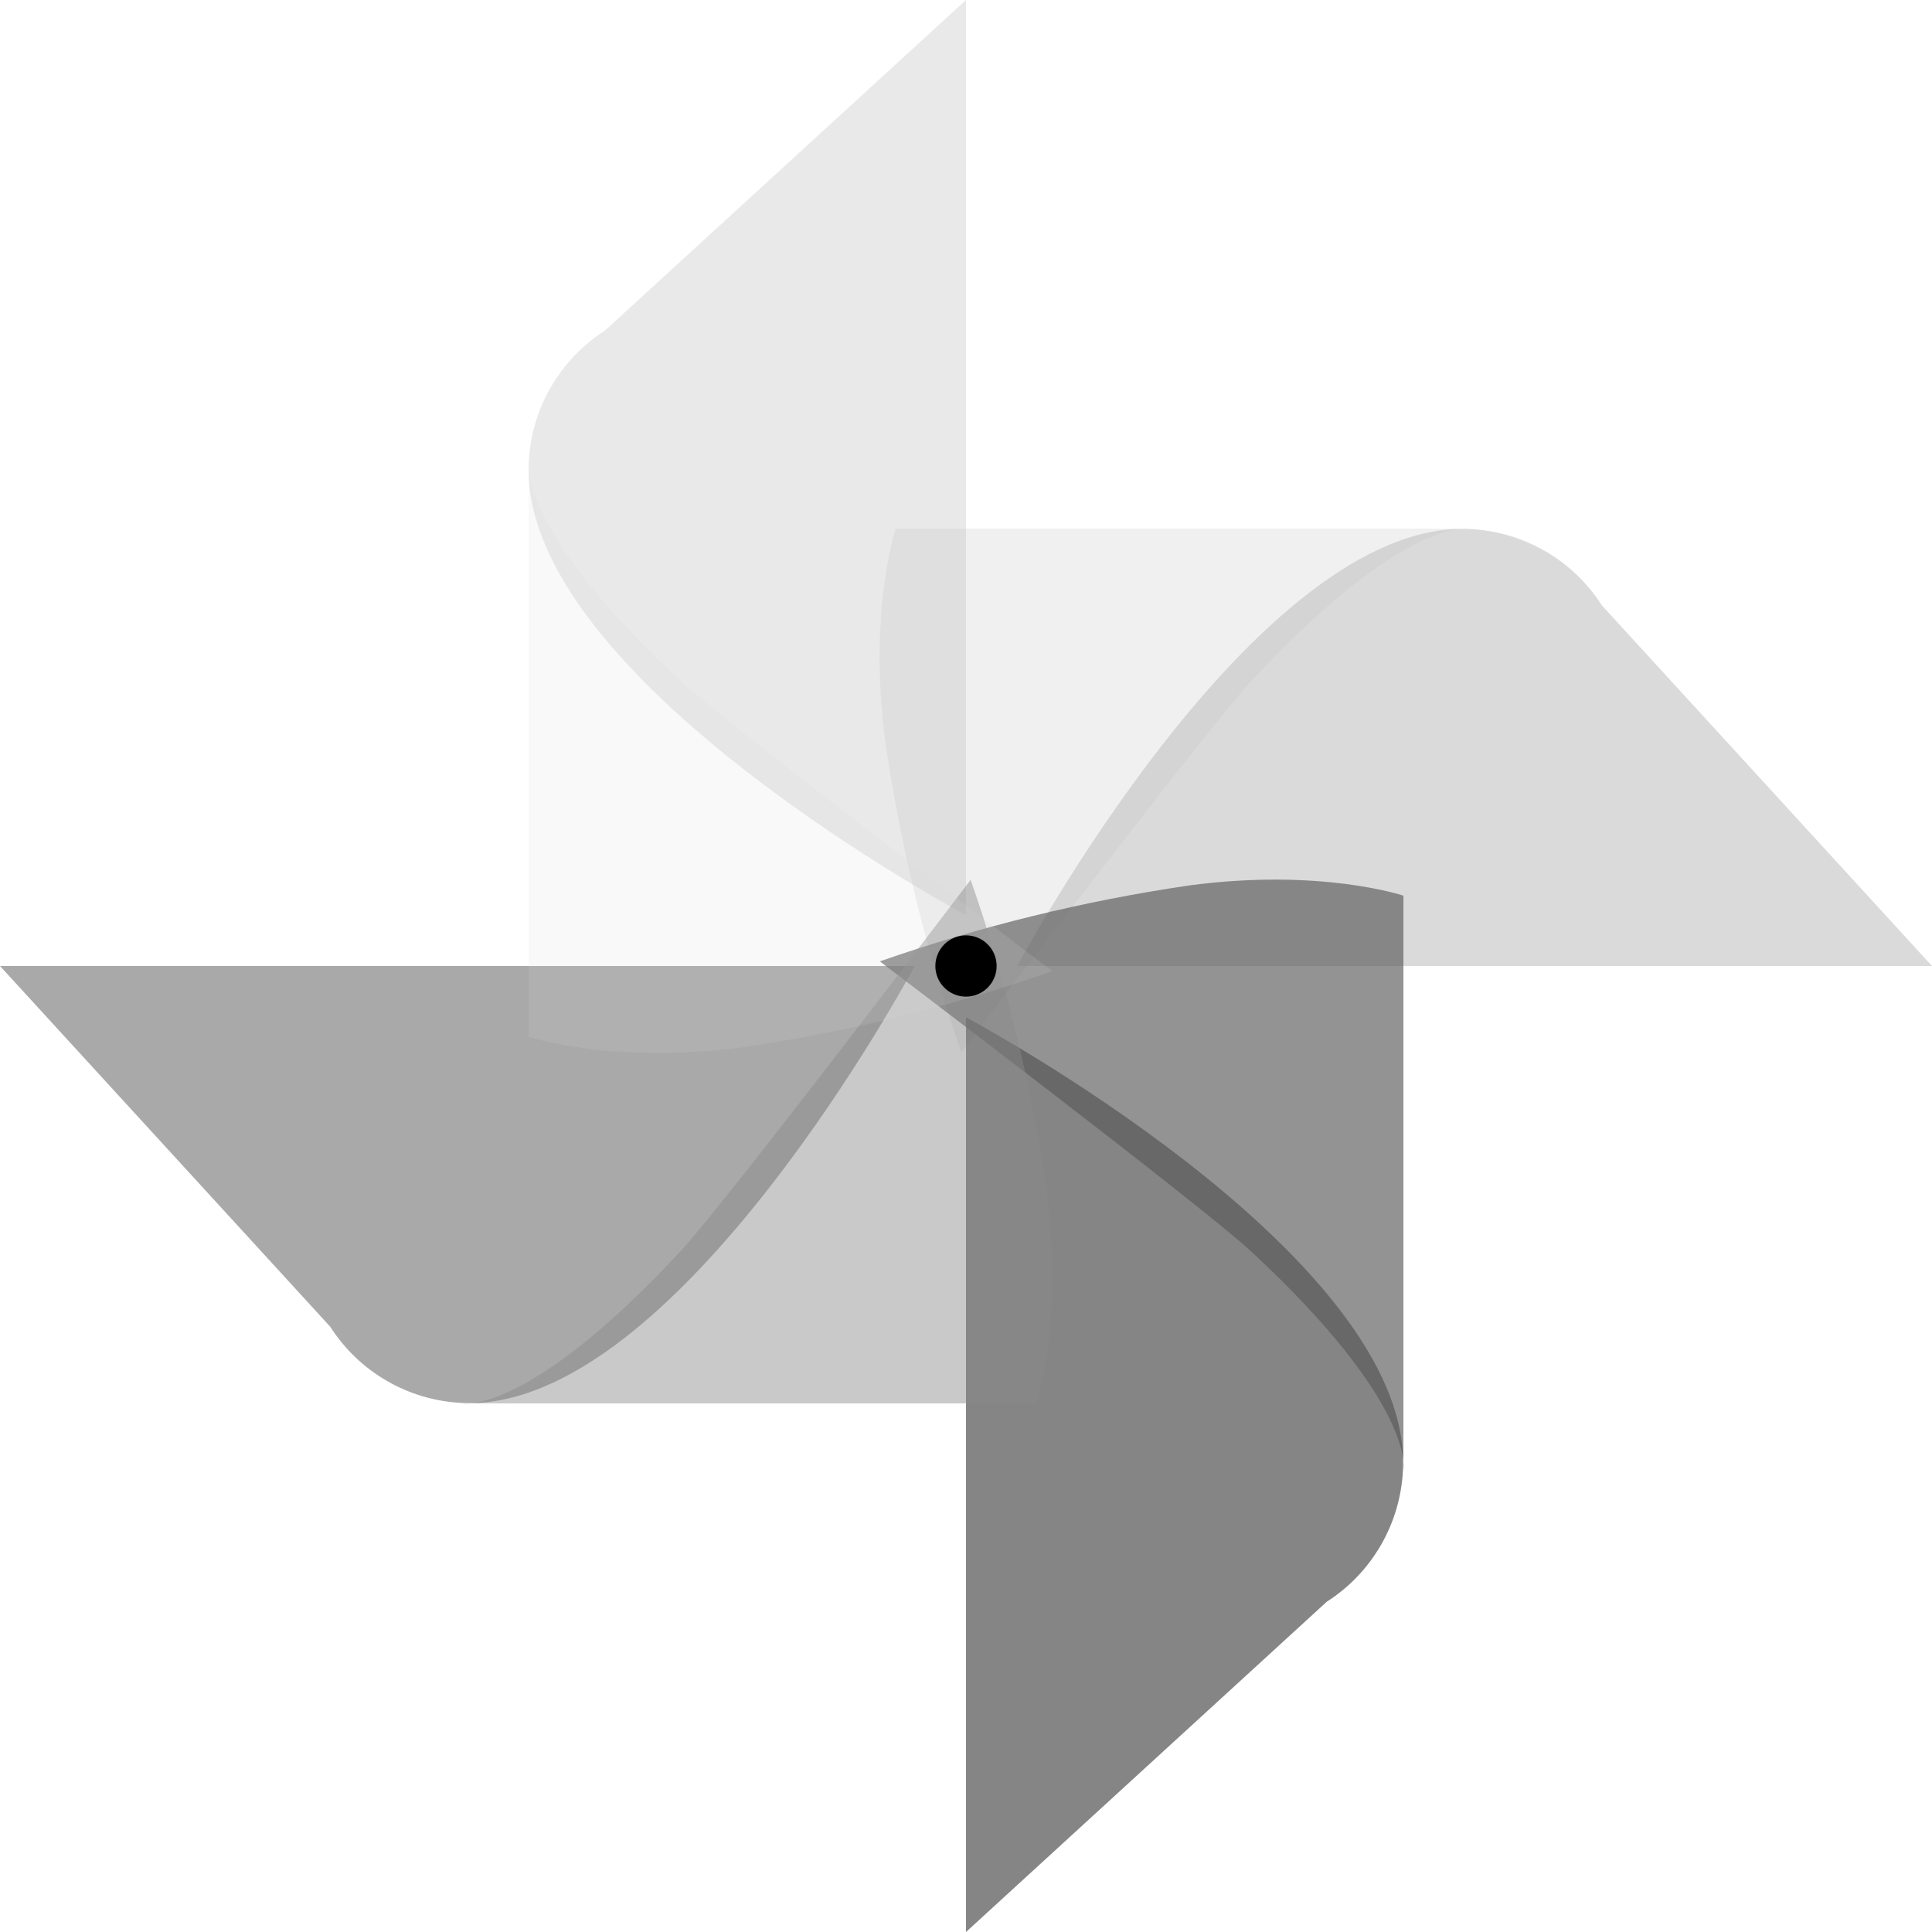
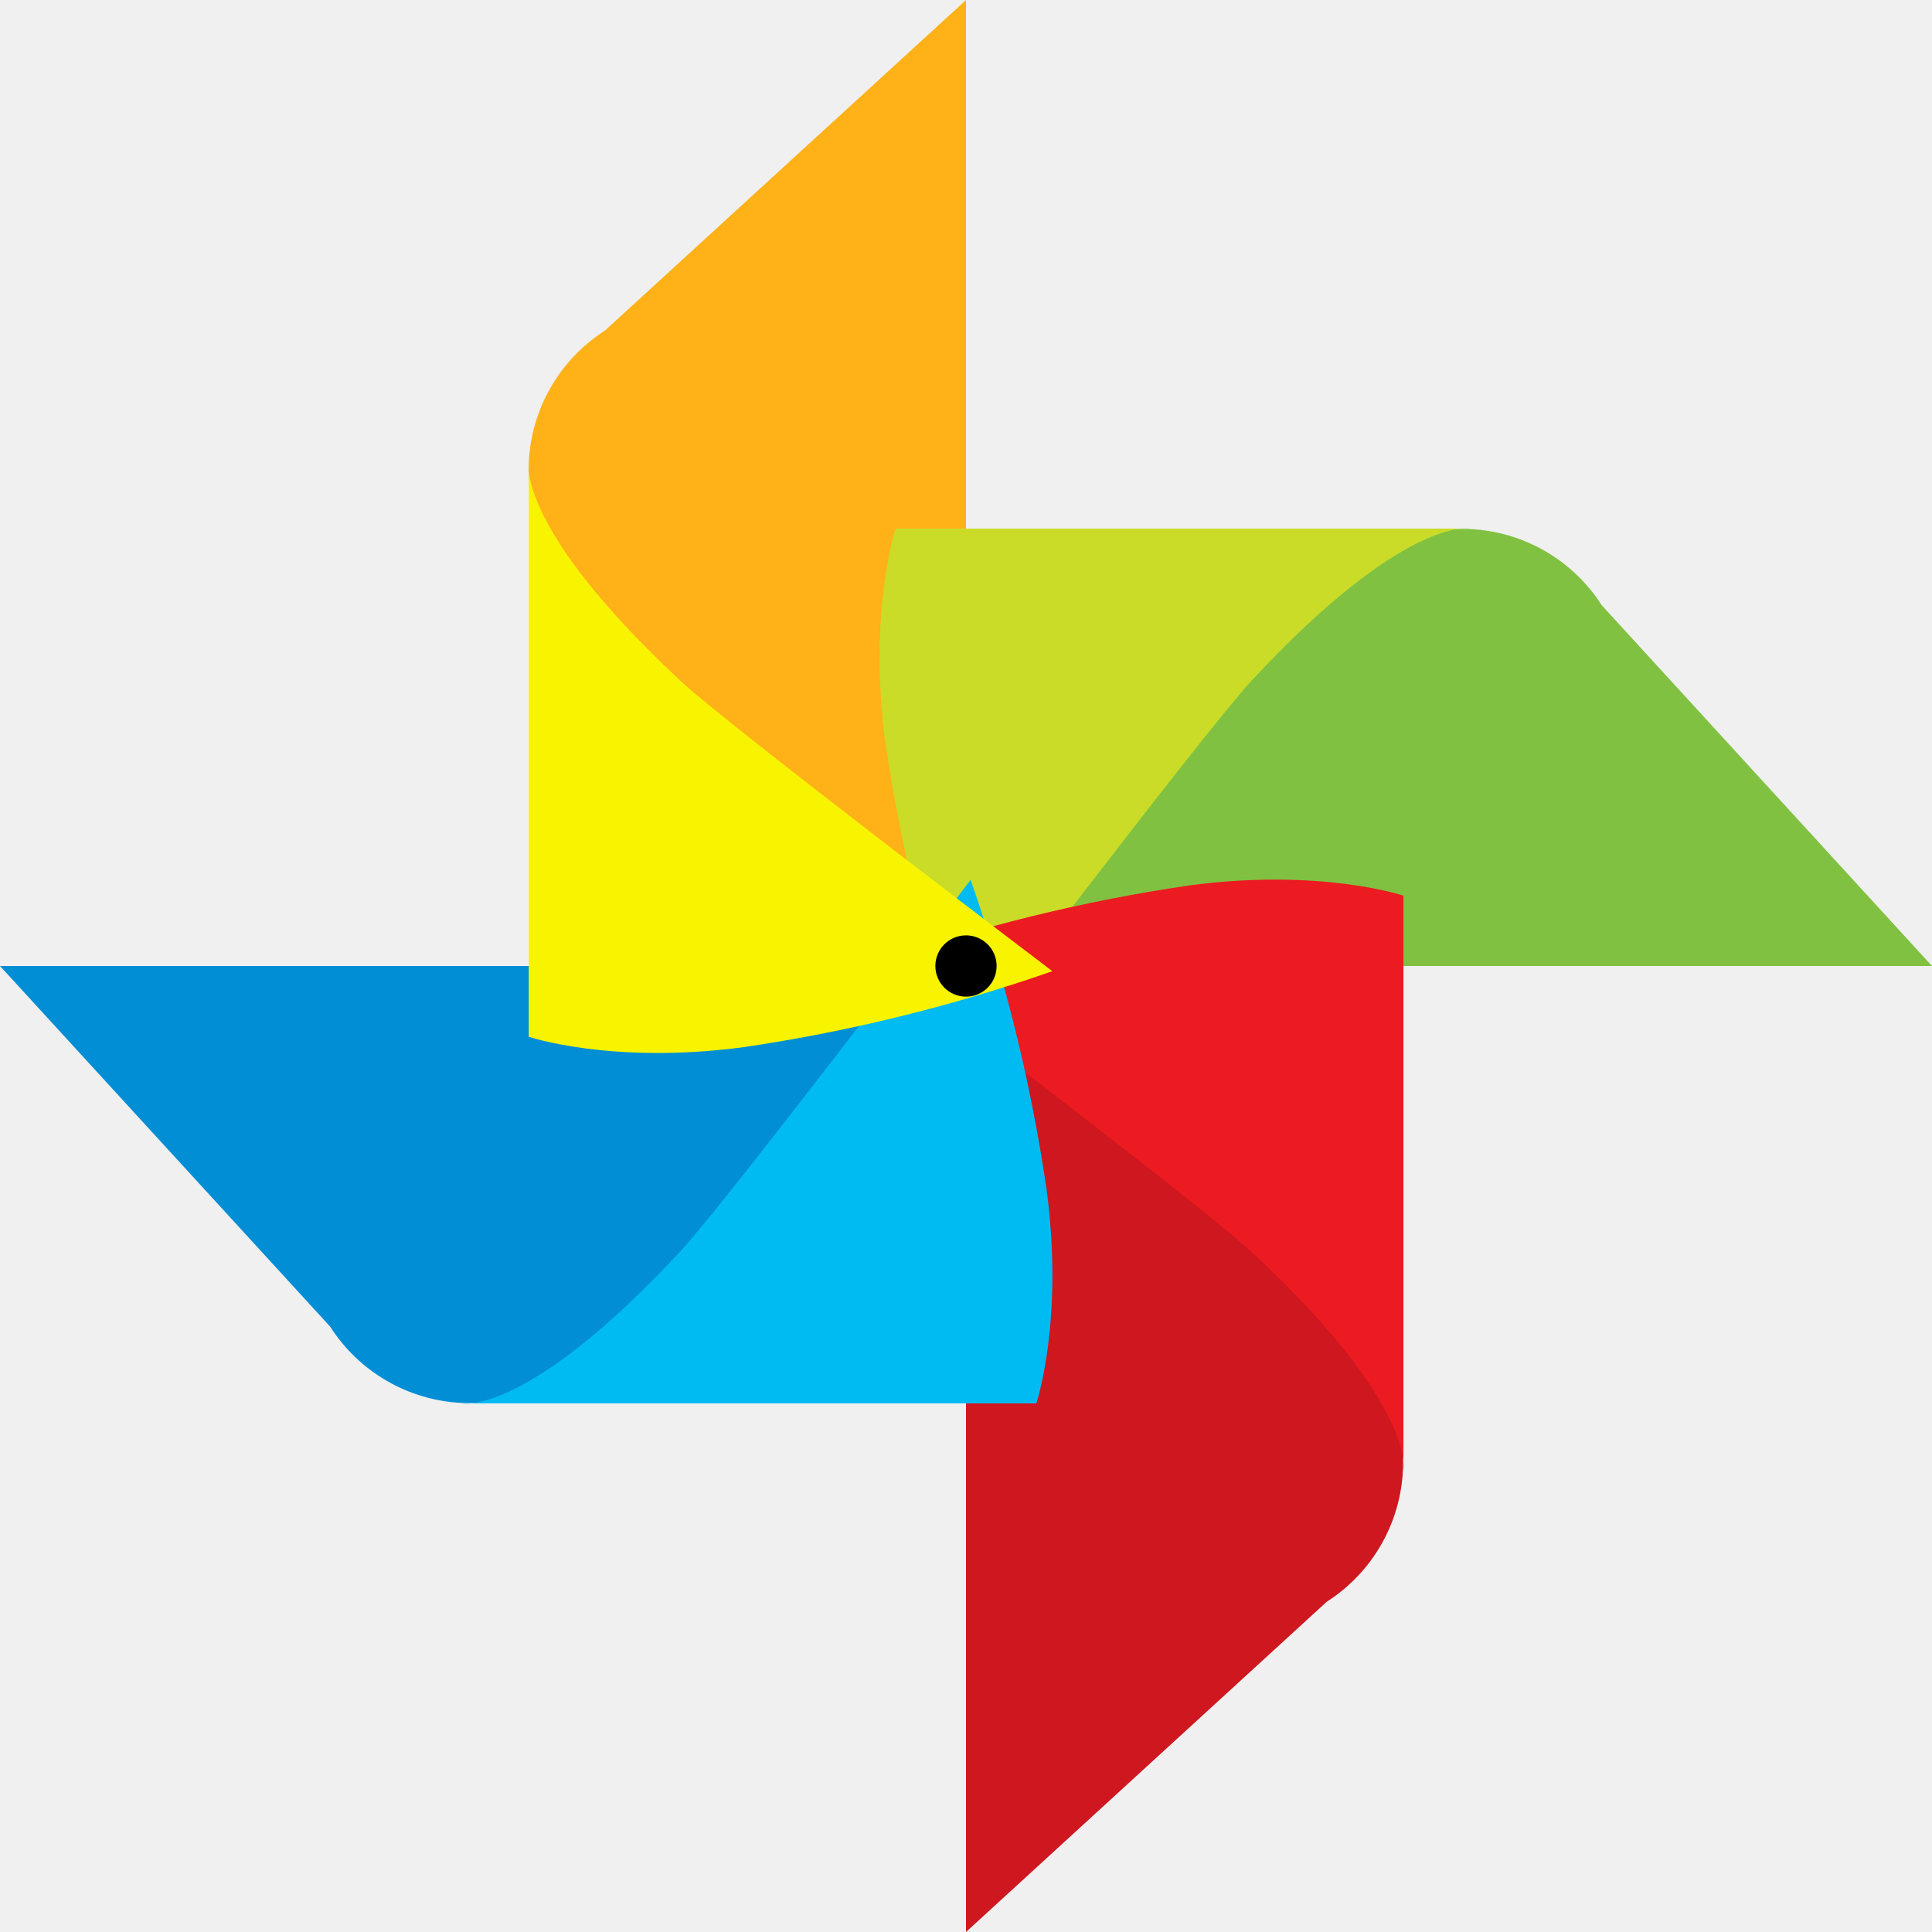
<svg xmlns="http://www.w3.org/2000/svg" version="1.0" width="64px" height="64px" viewBox="0 0 128 128" xml:space="preserve">
-   <rect x="0" y="0" width="100%" height="100%" fill="#FFFFFF" />
  <g>
-     <path d="M64 0L40.08 21.9a10.98 10.98 0 0 0-5.05 8.75C34.37 44.85 64 60.63 64 60.63V0z" fill="#b6b6b6" fill-opacity="0.29" />
-     <path d="M128 64l-21.88-23.9a10.97 10.97 0 0 0-8.75-5.05C83.17 34.4 67.4 64 67.4 64H128z" fill="#9e9e9e" fill-opacity="0.38" />
-     <path d="M63.7 69.73a110.97 110.97 0 0 1-5.04-20.54c-1.16-8.7.68-14.17.68-14.17h38.03s-4.3-.86-14.47 10.1c-3.06 3.3-19.2 24.58-19.2 24.58z" fill="#c2c2c2" fill-opacity="0.24" />
-     <path d="M64 128l23.9-21.88a10.97 10.97 0 0 0 5.05-8.75C93.6 83.17 64 67.4 64 67.4V128z" fill="#4e4e4e" fill-opacity="0.69" />
-     <path d="M58.27 63.7a110.97 110.97 0 0 1 20.54-5.04c8.7-1.16 14.17.68 14.17.68v38.03s.86-4.3-10.1-14.47c-3.3-3.06-24.58-19.2-24.58-19.2z" fill="#5a5a5a" fill-opacity="0.65" />
-     <path d="M0 64l21.88 23.9a10.97 10.97 0 0 0 8.75 5.05C44.83 93.6 60.6 64 60.6 64H0z" fill="#6b6b6b" fill-opacity="0.58" />
-     <path d="M64.3 58.27a110.97 110.97 0 0 1 5.04 20.54c1.16 8.7-.68 14.17-.68 14.17H30.63s4.3.86 14.47-10.1c3.06-3.3 19.2-24.58 19.2-24.58z" fill="#898989" fill-opacity="0.46" />
-     <path d="M69.73 64.34a111.02 111.02 0 0 1-20.55 5.05c-8.7 1.14-14.15-.7-14.15-.7V30.65s-.86 4.3 10.1 14.5c3.3 3.05 24.6 19.2 24.6 19.2z" fill="#d9d9d9" fill-opacity="0.15" />
+     <path d="M64 0L40.08 21.9a10.98 10.98 0 0 0-5.05 8.75C34.37 44.85 64 60.63 64 60.63V0z" fill="#ffb118" />
+     <path d="M128 64l-21.88-23.9a10.97 10.97 0 0 0-8.75-5.05C83.17 34.4 67.4 64 67.4 64H128z" fill="#80c141" />
+     <path d="M63.7 69.73a110.97 110.97 0 0 1-5.04-20.54c-1.16-8.7.68-14.17.68-14.17h38.03s-4.3-.86-14.47 10.1c-3.06 3.3-19.2 24.58-19.2 24.58z" fill="#cadc28" />
+     <path d="M64 128l23.9-21.88a10.97 10.97 0 0 0 5.05-8.75C93.6 83.17 64 67.4 64 67.4V128z" fill="#cf171f" />
+     <path d="M58.27 63.7a110.97 110.97 0 0 1 20.54-5.04c8.7-1.16 14.17.68 14.17.68v38.03s.86-4.3-10.1-14.47c-3.3-3.06-24.58-19.2-24.58-19.2z" fill="#ec1b21" />
+     <path d="M0 64l21.88 23.9a10.97 10.97 0 0 0 8.75 5.05C44.83 93.6 60.6 64 60.6 64H0z" fill="#018ed5" />
+     <path d="M64.3 58.27a110.97 110.97 0 0 1 5.04 20.54c1.16 8.7-.68 14.17-.68 14.17H30.63s4.3.86 14.47-10.1c3.06-3.3 19.2-24.58 19.2-24.58z" fill="#00bbf2" />
+     <path d="M69.73 64.34a111.02 111.02 0 0 1-20.55 5.05c-8.7 1.14-14.15-.7-14.15-.7V30.65s-.86 4.3 10.1 14.5c3.3 3.05 24.6 19.2 24.6 19.2z" fill="#f8f400" />
    <circle cx="64" cy="64" r="2.03" />
    <animateTransform attributeName="transform" type="rotate" from="0 64 64" to="-360 64 64" dur="2700ms" repeatCount="indefinite" />
  </g>
</svg>
